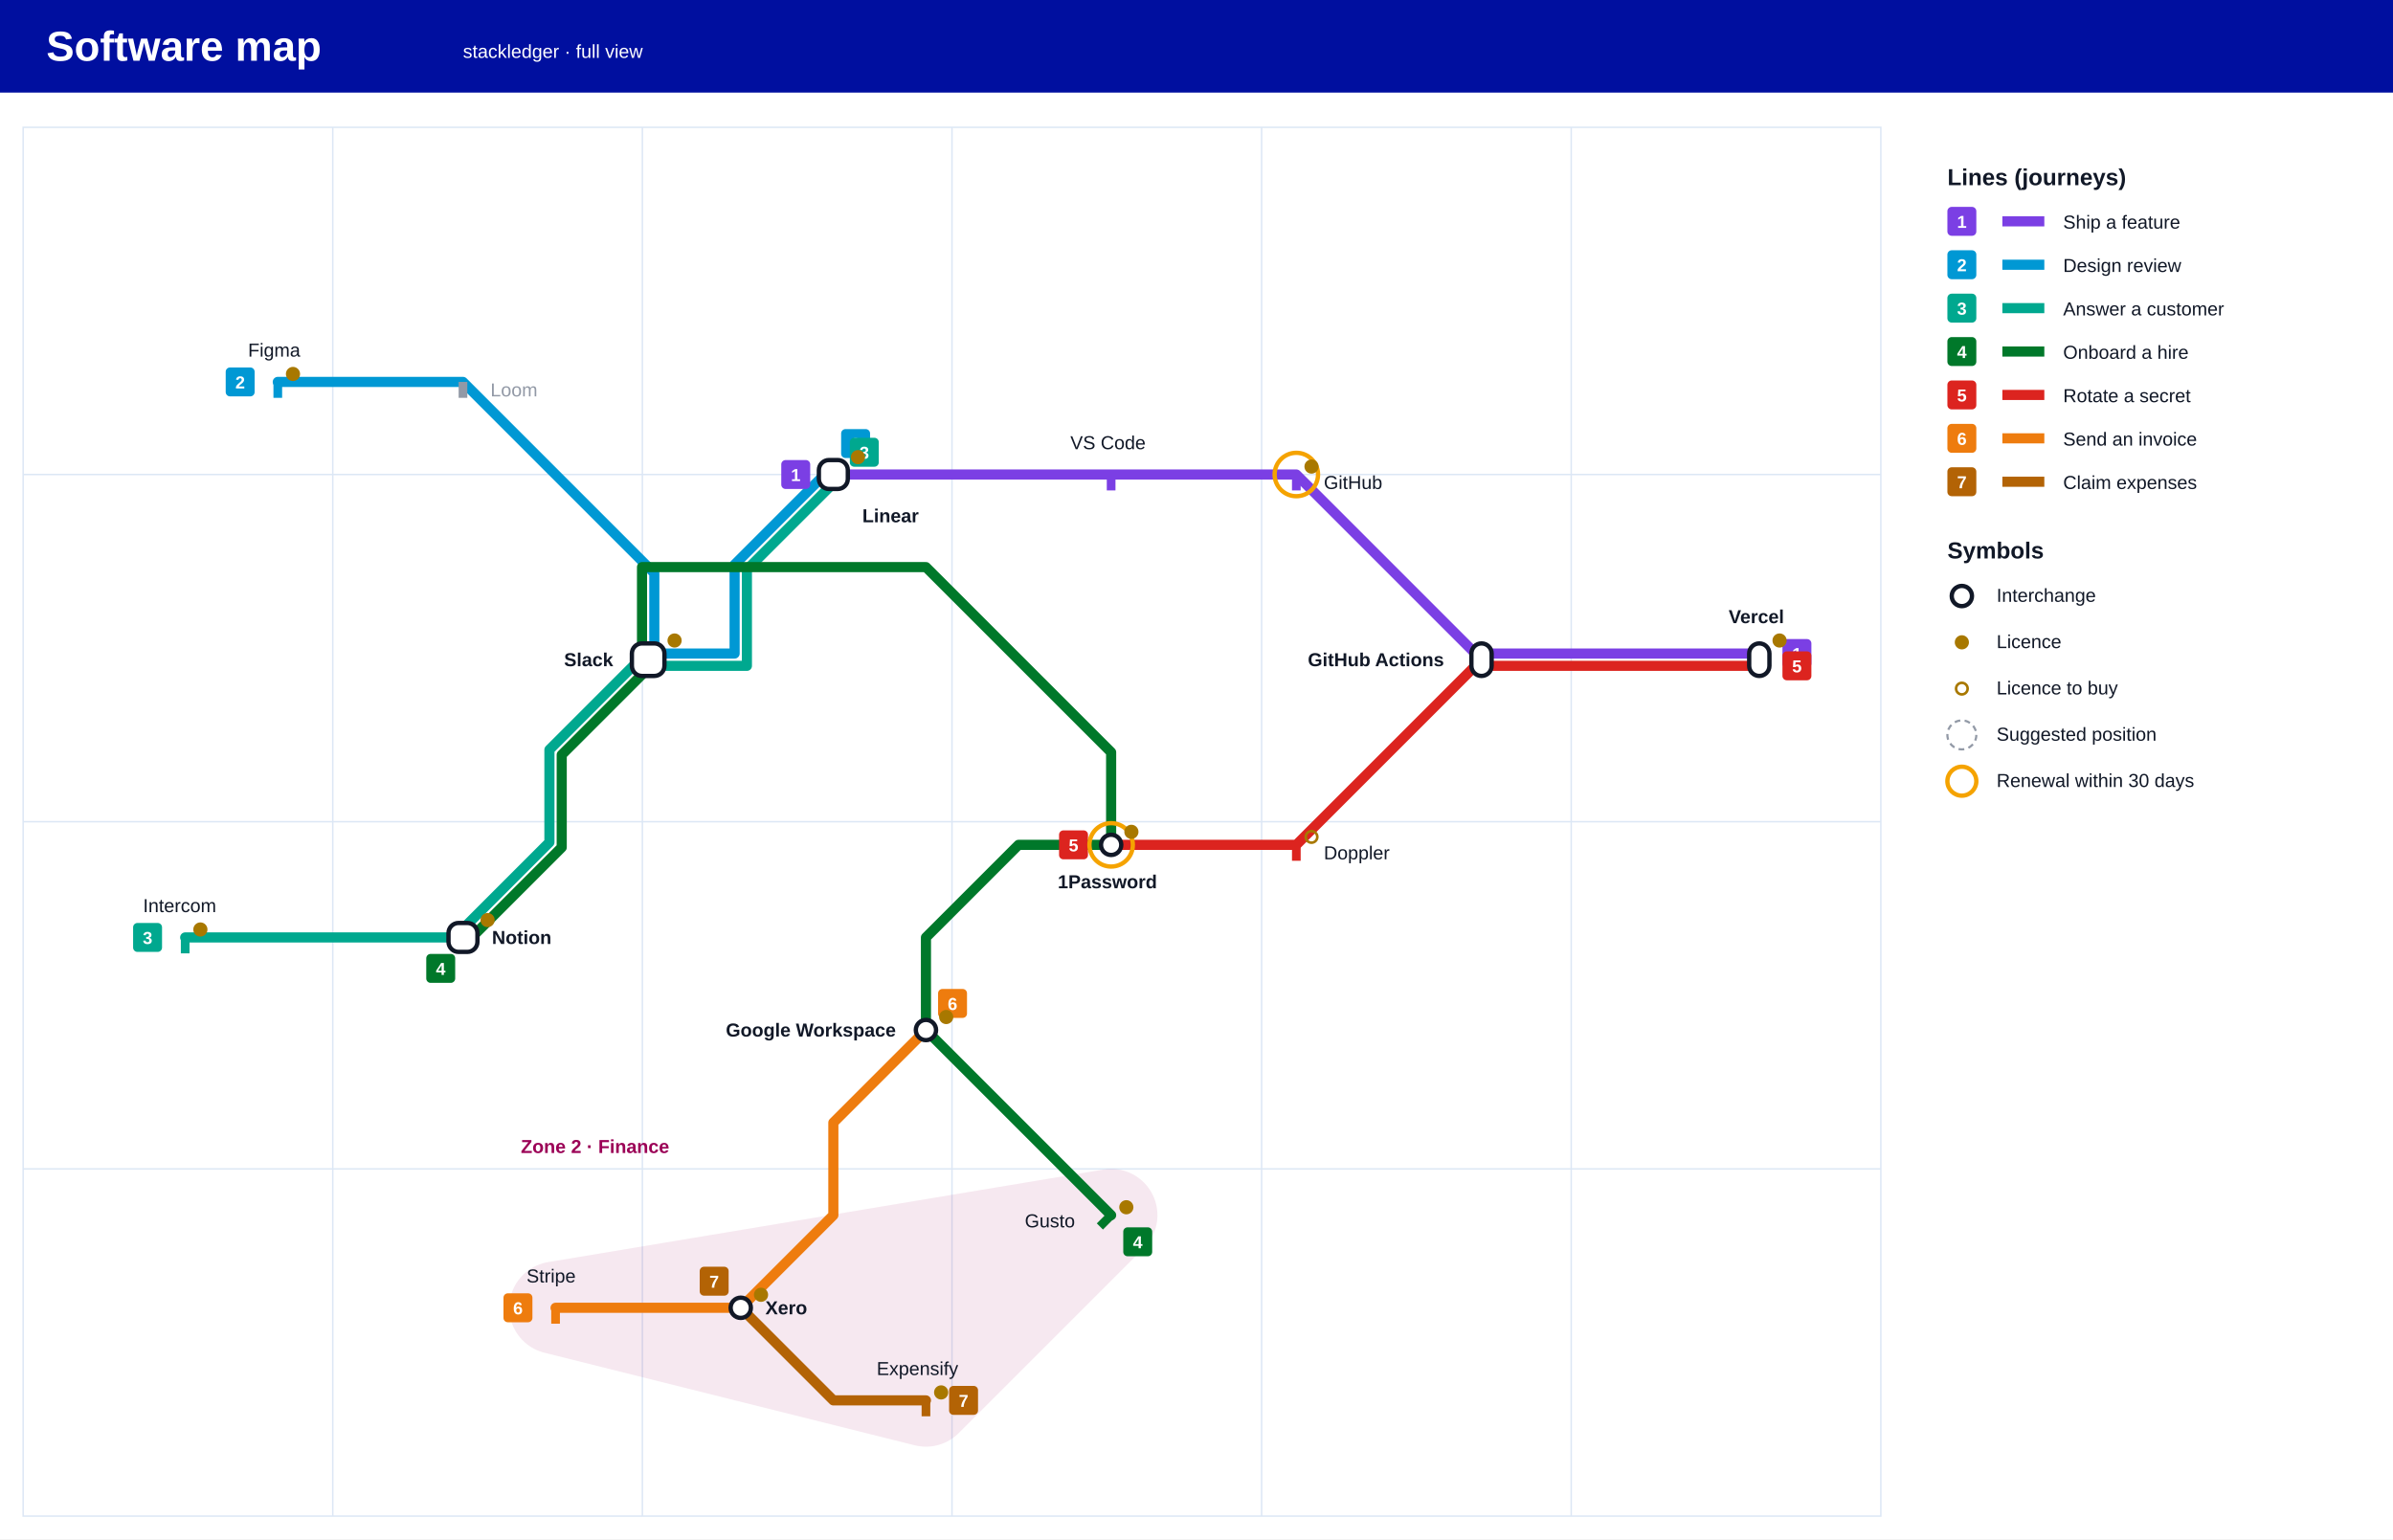
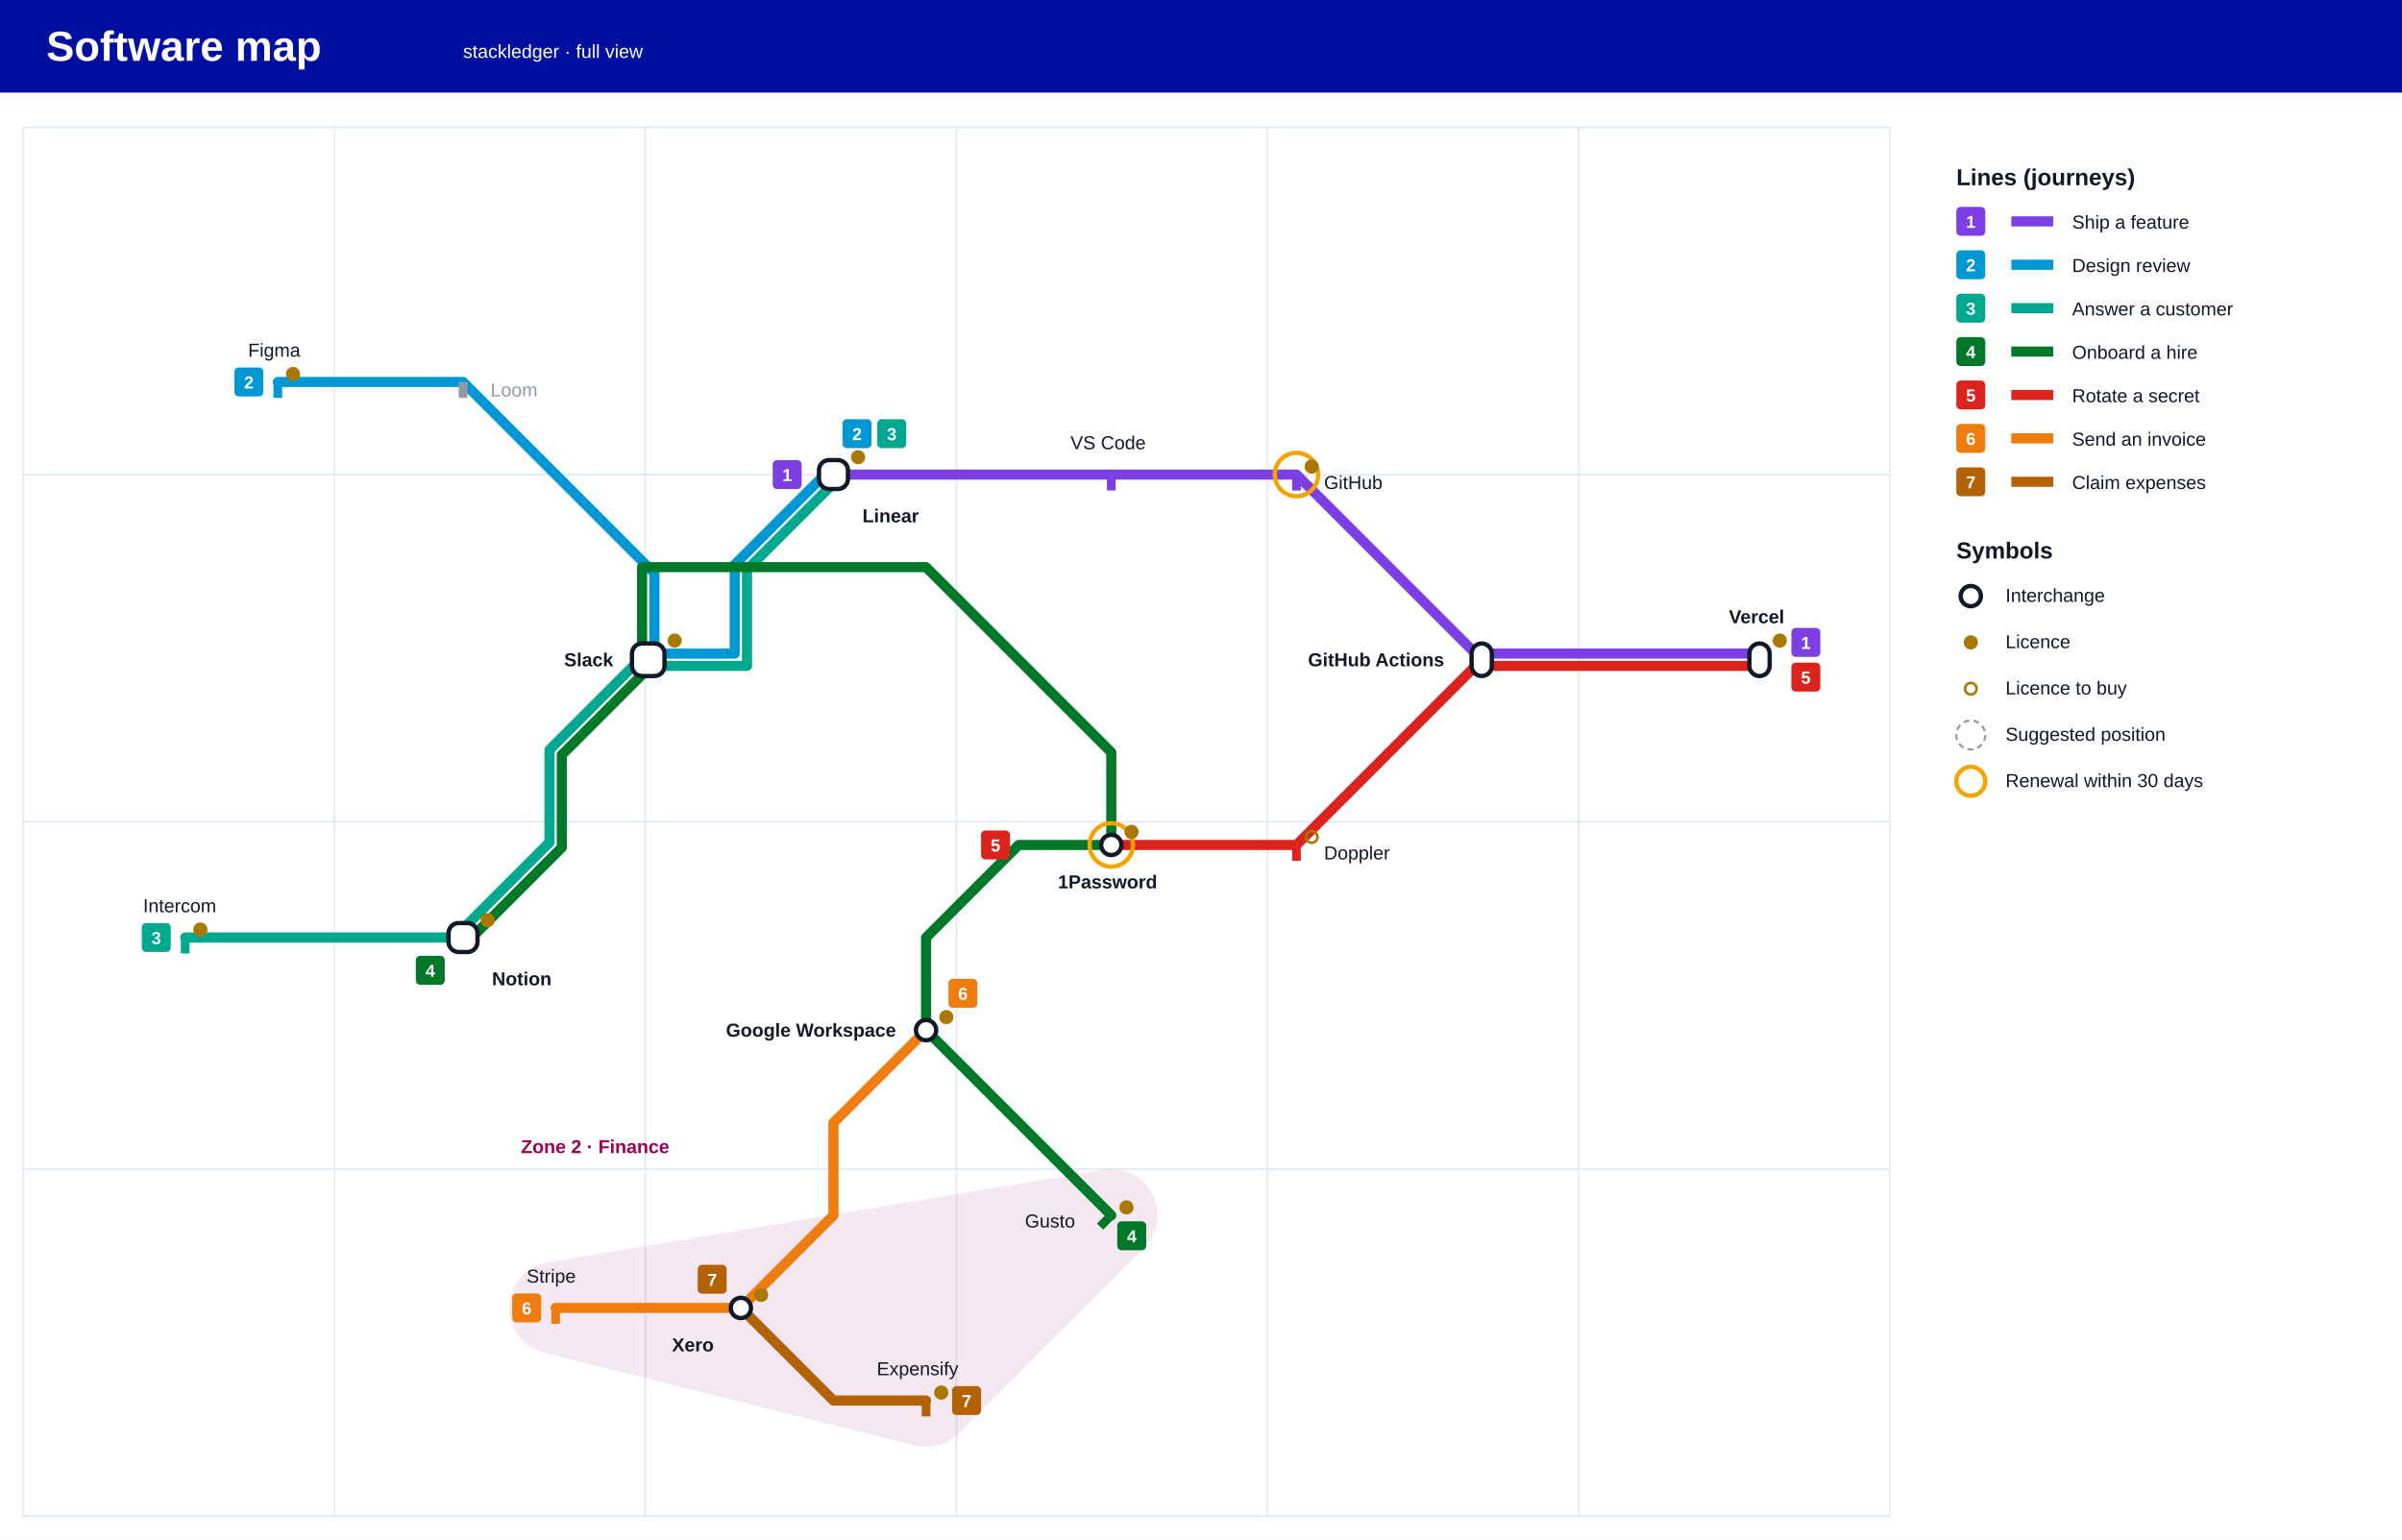
- <svg xmlns="http://www.w3.org/2000/svg" role="img" viewBox="-64 -136 1654 1064" width="1654" height="1064" font-family="Avenir Next, Helvetica Neue, Arial, sans-serif">
-   <g>
-     <rect x="-64" y="-136" width="1654" height="1064" fill="#FFFFFF" />
-   </g>
-   <g>
-     <rect x="-48" y="-48" width="1284" height="960" fill="none" stroke="#DCE7F5" stroke-width="1" />
-     <line x1="166" y1="-48" x2="166" y2="912" stroke="#DCE7F5" stroke-width="1" />
-     <line x1="380" y1="-48" x2="380" y2="912" stroke="#DCE7F5" stroke-width="1" />
-     <line x1="594" y1="-48" x2="594" y2="912" stroke="#DCE7F5" stroke-width="1" />
-     <line x1="808" y1="-48" x2="808" y2="912" stroke="#DCE7F5" stroke-width="1" />
-     <line x1="1022" y1="-48" x2="1022" y2="912" stroke="#DCE7F5" stroke-width="1" />
-     <line x1="-48" y1="192" x2="1236" y2="192" stroke="#DCE7F5" stroke-width="1" />
-     <line x1="-48" y1="432" x2="1236" y2="432" stroke="#DCE7F5" stroke-width="1" />
-     <line x1="-48" y1="672" x2="1236" y2="672" stroke="#DCE7F5" stroke-width="1" />
+ <svg xmlns="http://www.w3.org/2000/svg" role="img" viewBox="-64 -136 1660 1064" width="1660" height="1064" font-family="Avenir Next, Helvetica Neue, Arial, sans-serif">
+   <g>
+     <rect x="-64" y="-136" width="1660" height="1064" fill="#FFFFFF" />
+   </g>
+   <g>
+     <rect x="-48" y="-48" width="1290" height="960" fill="none" stroke="#DCE7F5" stroke-width="1" />
+     <line x1="167" y1="-48" x2="167" y2="912" stroke="#DCE7F5" stroke-width="1" />
+     <line x1="382" y1="-48" x2="382" y2="912" stroke="#DCE7F5" stroke-width="1" />
+     <line x1="597" y1="-48" x2="597" y2="912" stroke="#DCE7F5" stroke-width="1" />
+     <line x1="812" y1="-48" x2="812" y2="912" stroke="#DCE7F5" stroke-width="1" />
+     <line x1="1027" y1="-48" x2="1027" y2="912" stroke="#DCE7F5" stroke-width="1" />
+     <line x1="-48" y1="192" x2="1242" y2="192" stroke="#DCE7F5" stroke-width="1" />
+     <line x1="-48" y1="432" x2="1242" y2="432" stroke="#DCE7F5" stroke-width="1" />
+     <line x1="-48" y1="672" x2="1242" y2="672" stroke="#DCE7F5" stroke-width="1" />
  </g>
  <g>
    <g opacity="0.09">
      <polygon points="320,768 704,704 576,832" fill="#9B0056" stroke="#9B0056" stroke-width="64" stroke-linejoin="round" />
    </g>
    <text x="296" y="661" fill="#9B0056" font-size="13" font-weight="700">Zone 2 · Finance</text>
  </g>
  <g>
    <g data-ref="line:ship">
      <path d="M512,192 L832,192 L955.75,315.75 L1152,315.75" fill="none" stroke="#7B3FE4" stroke-width="7" stroke-linejoin="round" stroke-linecap="round" />
    </g>
    <g data-ref="line:design">
      <path d="M128,128 L256,128 L388.25,260.25 L388.25,315.75 L443.75,315.75 L443.75,254.24 L508.99,188.99" fill="none" stroke="#0098D4" stroke-width="7" stroke-linejoin="round" stroke-linecap="round" />
    </g>
    <g data-ref="line:support">
      <path d="M64,512 L249.99,512 L315.75,446.24 L315.75,382.24 L373.74,324.25 L452.25,324.25 L452.25,257.76 L515.01,195.01" fill="none" stroke="#00A88F" stroke-width="7" stroke-linejoin="round" stroke-linecap="round" />
    </g>
    <g data-ref="line:onboard">
      <path d="M704,704 L576,576 L576,512 L640,448 L704,448 L704,384 L576,256 L379.75,256 L379.75,330.26 L324.25,385.76 L324.25,449.76 L259.01,515.01" fill="none" stroke="#00782A" stroke-width="7" stroke-linejoin="round" stroke-linecap="round" />
    </g>
    <g data-ref="line:secrets">
      <path d="M704,448 L832,448 L955.75,324.25 L1152,324.25" fill="none" stroke="#DC241F" stroke-width="7" stroke-linejoin="round" stroke-linecap="round" />
    </g>
    <g data-ref="line:invoice">
      <path d="M320,768 L448,768 L512,704 L512,640 L576,576" fill="none" stroke="#EE7C0E" stroke-width="7" stroke-linejoin="round" stroke-linecap="round" />
    </g>
    <g data-ref="line:expenses">
      <path d="M576,832 L512,832 L448,768" fill="none" stroke="#B36305" stroke-width="7" stroke-linejoin="round" stroke-linecap="round" />
    </g>
-     <rect x="476" y="182" width="20" height="20" fill="#7B3FE4" rx="3" />
-     <text x="486" y="196.5" fill="#FFFFFF" font-size="12" font-weight="700" text-anchor="middle">1</text>
-     <rect x="1168" y="305.75" width="20" height="20" fill="#7B3FE4" rx="3" />
-     <text x="1178" y="320.25" fill="#FFFFFF" font-size="12" font-weight="700" text-anchor="middle">1</text>
-     <rect x="92" y="118" width="20" height="20" fill="#0098D4" rx="3" />
-     <text x="102" y="132.5" fill="#FFFFFF" font-size="12" font-weight="700" text-anchor="middle">2</text>
-     <rect x="517.38" y="160.61" width="20" height="20" fill="#0098D4" rx="3" />
-     <text x="527.38" y="175.11" fill="#FFFFFF" font-size="12" font-weight="700" text-anchor="middle">2</text>
-     <rect x="28" y="502" width="20" height="20" fill="#00A88F" rx="3" />
-     <text x="38" y="516.5" fill="#FFFFFF" font-size="12" font-weight="700" text-anchor="middle">3</text>
-     <rect x="523.39" y="166.62" width="20" height="20" fill="#00A88F" rx="3" />
-     <text x="533.39" y="181.12" fill="#FFFFFF" font-size="12" font-weight="700" text-anchor="middle">3</text>
-     <rect x="712.38" y="712.38" width="20" height="20" fill="#00782A" rx="3" />
-     <text x="722.38" y="726.88" fill="#FFFFFF" font-size="12" font-weight="700" text-anchor="middle">4</text>
-     <rect x="230.62" y="523.39" width="20" height="20" fill="#00782A" rx="3" />
-     <text x="240.62" y="537.89" fill="#FFFFFF" font-size="12" font-weight="700" text-anchor="middle">4</text>
-     <rect x="668" y="438" width="20" height="20" fill="#DC241F" rx="3" />
-     <text x="678" y="452.5" fill="#FFFFFF" font-size="12" font-weight="700" text-anchor="middle">5</text>
-     <rect x="1168" y="314.25" width="20" height="20" fill="#DC241F" rx="3" />
-     <text x="1178" y="328.75" fill="#FFFFFF" font-size="12" font-weight="700" text-anchor="middle">5</text>
-     <rect x="284" y="758" width="20" height="20" fill="#EE7C0E" rx="3" />
-     <text x="294" y="772.5" fill="#FFFFFF" font-size="12" font-weight="700" text-anchor="middle">6</text>
-     <rect x="584.38" y="547.62" width="20" height="20" fill="#EE7C0E" rx="3" />
-     <text x="594.38" y="562.12" fill="#FFFFFF" font-size="12" font-weight="700" text-anchor="middle">6</text>
-     <rect x="592" y="822" width="20" height="20" fill="#B36305" rx="3" />
-     <text x="602" y="836.5" fill="#FFFFFF" font-size="12" font-weight="700" text-anchor="middle">7</text>
-     <rect x="419.62" y="739.62" width="20" height="20" fill="#B36305" rx="3" />
-     <text x="429.62" y="754.12" fill="#FFFFFF" font-size="12" font-weight="700" text-anchor="middle">7</text>
+     <rect x="470" y="182" width="20" height="20" fill="#7B3FE4" rx="3" />
+     <text x="480" y="196.5" fill="#FFFFFF" font-size="12" font-weight="700" text-anchor="middle">1</text>
+     <rect x="1174" y="298" width="20" height="20" fill="#7B3FE4" rx="3" />
+     <text x="1184" y="312.5" fill="#FFFFFF" font-size="12" font-weight="700" text-anchor="middle">1</text>
+     <rect x="1174" y="322" width="20" height="20" fill="#DC241F" rx="3" />
+     <text x="1184" y="336.5" fill="#FFFFFF" font-size="12" font-weight="700" text-anchor="middle">5</text>
+     <rect x="98" y="118" width="20" height="20" fill="#0098D4" rx="3" />
+     <text x="108" y="132.5" fill="#FFFFFF" font-size="12" font-weight="700" text-anchor="middle">2</text>
+     <rect x="518.28" y="153.72" width="20" height="20" fill="#0098D4" rx="3" />
+     <text x="528.28" y="168.22" fill="#FFFFFF" font-size="12" font-weight="700" text-anchor="middle">2</text>
+     <rect x="542.28" y="153.72" width="20" height="20" fill="#00A88F" rx="3" />
+     <text x="552.28" y="168.22" fill="#FFFFFF" font-size="12" font-weight="700" text-anchor="middle">3</text>
+     <rect x="34" y="502" width="20" height="20" fill="#00A88F" rx="3" />
+     <text x="44" y="516.5" fill="#FFFFFF" font-size="12" font-weight="700" text-anchor="middle">3</text>
+     <rect x="708.14" y="708.14" width="20" height="20" fill="#00782A" rx="3" />
+     <text x="718.14" y="722.64" fill="#FFFFFF" font-size="12" font-weight="700" text-anchor="middle">4</text>
+     <rect x="223.37" y="524.63" width="20" height="20" fill="#00782A" rx="3" />
+     <text x="233.37" y="539.13" fill="#FFFFFF" font-size="12" font-weight="700" text-anchor="middle">4</text>
+     <rect x="614" y="438" width="20" height="20" fill="#DC241F" rx="3" />
+     <text x="624" y="452.5" fill="#FFFFFF" font-size="12" font-weight="700" text-anchor="middle">5</text>
+     <rect x="290" y="758" width="20" height="20" fill="#EE7C0E" rx="3" />
+     <text x="300" y="772.5" fill="#FFFFFF" font-size="12" font-weight="700" text-anchor="middle">6</text>
+     <rect x="591.46" y="540.54" width="20" height="20" fill="#EE7C0E" rx="3" />
+     <text x="601.46" y="555.04" fill="#FFFFFF" font-size="12" font-weight="700" text-anchor="middle">6</text>
+     <rect x="594" y="822" width="20" height="20" fill="#B36305" rx="3" />
+     <text x="604" y="836.5" fill="#FFFFFF" font-size="12" font-weight="700" text-anchor="middle">7</text>
+     <rect x="418.2" y="738.2" width="20" height="20" fill="#B36305" rx="3" />
+     <text x="428.2" y="752.7" fill="#FFFFFF" font-size="12" font-weight="700" text-anchor="middle">7</text>
  </g>
  <g>
    <g data-ref="component:actions">
      <rect x="953" y="308.75" width="14" height="22.5" fill="#FFFFFF" stroke="#111827" stroke-width="3" rx="7" />
    </g>
    <g data-ref="component:doppler">
      <line x1="832" y1="448" x2="832" y2="459" stroke="#DC241F" stroke-width="6" stroke-linecap="butt" />
      <circle cx="842.5" cy="442.5" r="4" fill="none" stroke="#A87800" stroke-width="1.8" />
    </g>
    <g data-ref="component:expensify">
      <line x1="576" y1="832" x2="576" y2="843" stroke="#B36305" stroke-width="6" stroke-linecap="butt" />
      <circle cx="586.5" cy="826.5" r="4" fill="#A87800" stroke="#A87800" stroke-width="1.8" />
    </g>
    <g data-ref="component:figma">
      <line x1="128" y1="128" x2="128" y2="139" stroke="#0098D4" stroke-width="6" stroke-linecap="butt" />
      <circle cx="138.5" cy="122.5" r="4" fill="#A87800" stroke="#A87800" stroke-width="1.8" />
    </g>
    <g data-ref="component:github">
      <circle cx="832" cy="192" r="15" fill="none" stroke="#F5A300" stroke-width="3" />
      <line x1="832" y1="192" x2="832" y2="203" stroke="#7B3FE4" stroke-width="6" stroke-linecap="butt" />
      <circle cx="842.5" cy="186.5" r="4" fill="#A87800" stroke="#A87800" stroke-width="1.8" />
    </g>
    <g data-ref="component:google">
      <rect x="569" y="569" width="14" height="14" fill="#FFFFFF" stroke="#111827" stroke-width="3" rx="7" />
      <circle cx="590" cy="567" r="4" fill="#A87800" stroke="#A87800" stroke-width="1.8" />
    </g>
    <g data-ref="component:gusto">
      <line x1="704" y1="704" x2="696.22" y2="711.78" stroke="#00782A" stroke-width="6" stroke-linecap="butt" />
      <circle cx="714.5" cy="698.5" r="4" fill="#A87800" stroke="#A87800" stroke-width="1.8" />
    </g>
    <g data-ref="component:intercom">
      <line x1="64" y1="512" x2="64" y2="523" stroke="#00A88F" stroke-width="6" stroke-linecap="butt" />
      <circle cx="74.5" cy="506.5" r="4" fill="#A87800" stroke="#A87800" stroke-width="1.8" />
    </g>
    <g data-ref="component:linear">
      <rect x="501.99" y="181.99" width="20.01" height="20.01" fill="#FFFFFF" stroke="#111827" stroke-width="3" rx="7" />
      <circle cx="529.01" cy="179.99" r="4" fill="#A87800" stroke="#A87800" stroke-width="1.8" />
    </g>
    <g data-ref="component:loom">
      <line x1="256" y1="128" x2="256" y2="139" stroke="#9299A6" stroke-width="6" stroke-linecap="butt" />
    </g>
    <g data-ref="component:notion">
      <rect x="245.99" y="501.99" width="20.01" height="20.01" fill="#FFFFFF" stroke="#111827" stroke-width="3" rx="7" />
      <circle cx="273.01" cy="499.99" r="4" fill="#A87800" stroke="#A87800" stroke-width="1.8" />
    </g>
    <g data-ref="component:onepass">
      <circle cx="704" cy="448" r="15" fill="none" stroke="#F5A300" stroke-width="3" />
      <rect x="697" y="441" width="14" height="14" fill="#FFFFFF" stroke="#111827" stroke-width="3" rx="7" />
      <circle cx="718" cy="439" r="4" fill="#A87800" stroke="#A87800" stroke-width="1.8" />
    </g>
    <g data-ref="component:slack">
      <rect x="372.75" y="308.75" width="22.5" height="22.5" fill="#FFFFFF" stroke="#111827" stroke-width="3" rx="7" />
      <circle cx="402.25" cy="306.75" r="4" fill="#A87800" stroke="#A87800" stroke-width="1.8" />
    </g>
    <g data-ref="component:stripe">
      <line x1="320" y1="768" x2="320" y2="779" stroke="#EE7C0E" stroke-width="6" stroke-linecap="butt" />
    </g>
    <g data-ref="component:vercel">
      <rect x="1145" y="308.75" width="14" height="22.5" fill="#FFFFFF" stroke="#111827" stroke-width="3" rx="7" />
      <circle cx="1166" cy="306.75" r="4" fill="#A87800" stroke="#A87800" stroke-width="1.8" />
    </g>
    <g data-ref="component:vscode">
      <line x1="704" y1="192" x2="704" y2="203" stroke="#7B3FE4" stroke-width="6" stroke-linecap="butt" />
    </g>
    <g data-ref="component:xero">
      <rect x="441" y="761" width="14" height="14" fill="#FFFFFF" stroke="#111827" stroke-width="3" rx="7" />
      <circle cx="462" cy="759" r="4" fill="#A87800" stroke="#A87800" stroke-width="1.8" />
    </g>
  </g>
  <g>
    <text x="532.01" y="225.01" fill="#111827" font-size="13" font-weight="700">Linear</text>
    <text x="325.85" y="324.5" fill="#111827" font-size="13" font-weight="700">Slack</text>
    <text x="839.95" y="324.5" fill="#111827" font-size="13" font-weight="700">GitHub Actions</text>
    <text x="437.7" y="580.5" fill="#111827" font-size="13" font-weight="700">Google Workspace</text>
-     <text x="276.01" y="516.5" fill="#111827" font-size="13" font-weight="700">Notion</text>
+     <text x="276.01" y="545.01" fill="#111827" font-size="13" font-weight="700">Notion</text>
    <text x="667.1" y="478" fill="#111827" font-size="13" font-weight="700">1Password</text>
    <text x="1130.8" y="294.75" fill="#111827" font-size="13" font-weight="700">Vercel</text>
-     <text x="465" y="772.5" fill="#111827" font-size="13" font-weight="700">Xero</text>
+     <text x="400.4" y="798" fill="#111827" font-size="13" font-weight="700">Xero</text>
    <text x="851" y="458" fill="#111827" font-size="13" font-weight="500">Doppler</text>
    <text x="541.95" y="814.5" fill="#111827" font-size="13" font-weight="500">Expensify</text>
    <text x="107.45" y="110.5" fill="#111827" font-size="13" font-weight="500">Figma</text>
    <text x="851" y="202" fill="#111827" font-size="13" font-weight="500">GitHub</text>
    <text x="644.32" y="712.39" fill="#111827" font-size="13" font-weight="500">Gusto</text>
    <text x="34.9" y="494.5" fill="#111827" font-size="13" font-weight="500">Intercom</text>
    <text x="275" y="138" fill="#9299A6" font-size="13" font-weight="500">Loom</text>
    <text x="299.95" y="750.5" fill="#111827" font-size="13" font-weight="500">Stripe</text>
    <text x="675.8" y="174.5" fill="#111827" font-size="13" font-weight="500">VS Code</text>
  </g>
  <g>
-     <rect x="-64" y="-136" width="1654" height="64" fill="#000F9F" />
+     <rect x="-64" y="-136" width="1660" height="64" fill="#000F9F" />
    <text x="-32" y="-94" fill="#FFFFFF" font-size="29" font-weight="700">Software map</text>
    <text x="256" y="-96" fill="#FFFFFF" font-size="13">stackledger · full view</text>
  </g>
  <g>
-     <rect x="1264" y="-36" width="310" height="480" fill="#FFFFFF" rx="8" />
-     <text x="1282" y="-8" fill="#111827" font-size="16" font-weight="700">Lines (journeys)</text>
-     <rect x="1282" y="7" width="20" height="20" fill="#7B3FE4" rx="3" />
-     <text x="1292" y="21.5" fill="#FFFFFF" font-size="12" font-weight="700" text-anchor="middle">1</text>
-     <line x1="1320" y1="17" x2="1349" y2="17" stroke="#7B3FE4" stroke-width="7" />
-     <text x="1362" y="22" fill="#111827" font-size="13">Ship a feature</text>
-     <rect x="1282" y="37" width="20" height="20" fill="#0098D4" rx="3" />
-     <text x="1292" y="51.5" fill="#FFFFFF" font-size="12" font-weight="700" text-anchor="middle">2</text>
-     <line x1="1320" y1="47" x2="1349" y2="47" stroke="#0098D4" stroke-width="7" />
-     <text x="1362" y="52" fill="#111827" font-size="13">Design review</text>
-     <rect x="1282" y="67" width="20" height="20" fill="#00A88F" rx="3" />
-     <text x="1292" y="81.5" fill="#FFFFFF" font-size="12" font-weight="700" text-anchor="middle">3</text>
-     <line x1="1320" y1="77" x2="1349" y2="77" stroke="#00A88F" stroke-width="7" />
-     <text x="1362" y="82" fill="#111827" font-size="13">Answer a customer</text>
-     <rect x="1282" y="97" width="20" height="20" fill="#00782A" rx="3" />
-     <text x="1292" y="111.5" fill="#FFFFFF" font-size="12" font-weight="700" text-anchor="middle">4</text>
-     <line x1="1320" y1="107" x2="1349" y2="107" stroke="#00782A" stroke-width="7" />
-     <text x="1362" y="112" fill="#111827" font-size="13">Onboard a hire</text>
-     <rect x="1282" y="127" width="20" height="20" fill="#DC241F" rx="3" />
-     <text x="1292" y="141.5" fill="#FFFFFF" font-size="12" font-weight="700" text-anchor="middle">5</text>
-     <line x1="1320" y1="137" x2="1349" y2="137" stroke="#DC241F" stroke-width="7" />
-     <text x="1362" y="142" fill="#111827" font-size="13">Rotate a secret</text>
-     <rect x="1282" y="157" width="20" height="20" fill="#EE7C0E" rx="3" />
-     <text x="1292" y="171.5" fill="#FFFFFF" font-size="12" font-weight="700" text-anchor="middle">6</text>
-     <line x1="1320" y1="167" x2="1349" y2="167" stroke="#EE7C0E" stroke-width="7" />
-     <text x="1362" y="172" fill="#111827" font-size="13">Send an invoice</text>
-     <rect x="1282" y="187" width="20" height="20" fill="#B36305" rx="3" />
-     <text x="1292" y="201.5" fill="#FFFFFF" font-size="12" font-weight="700" text-anchor="middle">7</text>
-     <line x1="1320" y1="197" x2="1349" y2="197" stroke="#B36305" stroke-width="7" />
-     <text x="1362" y="202" fill="#111827" font-size="13">Claim expenses</text>
-     <text x="1282" y="250" fill="#111827" font-size="16" font-weight="700">Symbols</text>
-     <circle cx="1292" cy="276" r="7" fill="#FFFFFF" stroke="#111827" stroke-width="3" />
-     <text x="1316" y="280" fill="#111827" font-size="13">Interchange</text>
-     <circle cx="1292" cy="308" r="4" fill="#A87800" stroke="#A87800" stroke-width="1.8" />
-     <text x="1316" y="312" fill="#111827" font-size="13">Licence</text>
-     <circle cx="1292" cy="340" r="4" fill="none" stroke="#A87800" stroke-width="1.8" />
-     <text x="1316" y="344" fill="#111827" font-size="13">Licence to buy</text>
-     <circle cx="1292" cy="372" r="10" fill="none" stroke="#9299A6" stroke-width="1.5" stroke-dasharray="4 3" />
-     <text x="1316" y="376" fill="#111827" font-size="13">Suggested position</text>
-     <circle cx="1292" cy="404" r="10" fill="none" stroke="#F5A300" stroke-width="3" />
-     <text x="1316" y="408" fill="#111827" font-size="13">Renewal within 30 days</text>
+     <rect x="1270" y="-36" width="310" height="480" fill="#FFFFFF" rx="8" />
+     <text x="1288" y="-8" fill="#111827" font-size="16" font-weight="700">Lines (journeys)</text>
+     <rect x="1288" y="7" width="20" height="20" fill="#7B3FE4" rx="3" />
+     <text x="1298" y="21.5" fill="#FFFFFF" font-size="12" font-weight="700" text-anchor="middle">1</text>
+     <line x1="1326" y1="17" x2="1355" y2="17" stroke="#7B3FE4" stroke-width="7" />
+     <text x="1368" y="22" fill="#111827" font-size="13">Ship a feature</text>
+     <rect x="1288" y="37" width="20" height="20" fill="#0098D4" rx="3" />
+     <text x="1298" y="51.5" fill="#FFFFFF" font-size="12" font-weight="700" text-anchor="middle">2</text>
+     <line x1="1326" y1="47" x2="1355" y2="47" stroke="#0098D4" stroke-width="7" />
+     <text x="1368" y="52" fill="#111827" font-size="13">Design review</text>
+     <rect x="1288" y="67" width="20" height="20" fill="#00A88F" rx="3" />
+     <text x="1298" y="81.5" fill="#FFFFFF" font-size="12" font-weight="700" text-anchor="middle">3</text>
+     <line x1="1326" y1="77" x2="1355" y2="77" stroke="#00A88F" stroke-width="7" />
+     <text x="1368" y="82" fill="#111827" font-size="13">Answer a customer</text>
+     <rect x="1288" y="97" width="20" height="20" fill="#00782A" rx="3" />
+     <text x="1298" y="111.5" fill="#FFFFFF" font-size="12" font-weight="700" text-anchor="middle">4</text>
+     <line x1="1326" y1="107" x2="1355" y2="107" stroke="#00782A" stroke-width="7" />
+     <text x="1368" y="112" fill="#111827" font-size="13">Onboard a hire</text>
+     <rect x="1288" y="127" width="20" height="20" fill="#DC241F" rx="3" />
+     <text x="1298" y="141.5" fill="#FFFFFF" font-size="12" font-weight="700" text-anchor="middle">5</text>
+     <line x1="1326" y1="137" x2="1355" y2="137" stroke="#DC241F" stroke-width="7" />
+     <text x="1368" y="142" fill="#111827" font-size="13">Rotate a secret</text>
+     <rect x="1288" y="157" width="20" height="20" fill="#EE7C0E" rx="3" />
+     <text x="1298" y="171.5" fill="#FFFFFF" font-size="12" font-weight="700" text-anchor="middle">6</text>
+     <line x1="1326" y1="167" x2="1355" y2="167" stroke="#EE7C0E" stroke-width="7" />
+     <text x="1368" y="172" fill="#111827" font-size="13">Send an invoice</text>
+     <rect x="1288" y="187" width="20" height="20" fill="#B36305" rx="3" />
+     <text x="1298" y="201.5" fill="#FFFFFF" font-size="12" font-weight="700" text-anchor="middle">7</text>
+     <line x1="1326" y1="197" x2="1355" y2="197" stroke="#B36305" stroke-width="7" />
+     <text x="1368" y="202" fill="#111827" font-size="13">Claim expenses</text>
+     <text x="1288" y="250" fill="#111827" font-size="16" font-weight="700">Symbols</text>
+     <circle cx="1298" cy="276" r="7" fill="#FFFFFF" stroke="#111827" stroke-width="3" />
+     <text x="1322" y="280" fill="#111827" font-size="13">Interchange</text>
+     <circle cx="1298" cy="308" r="4" fill="#A87800" stroke="#A87800" stroke-width="1.8" />
+     <text x="1322" y="312" fill="#111827" font-size="13">Licence</text>
+     <circle cx="1298" cy="340" r="4" fill="none" stroke="#A87800" stroke-width="1.8" />
+     <text x="1322" y="344" fill="#111827" font-size="13">Licence to buy</text>
+     <circle cx="1298" cy="372" r="10" fill="none" stroke="#9299A6" stroke-width="1.5" stroke-dasharray="4 3" />
+     <text x="1322" y="376" fill="#111827" font-size="13">Suggested position</text>
+     <circle cx="1298" cy="404" r="10" fill="none" stroke="#F5A300" stroke-width="3" />
+     <text x="1322" y="408" fill="#111827" font-size="13">Renewal within 30 days</text>
  </g>
</svg>
